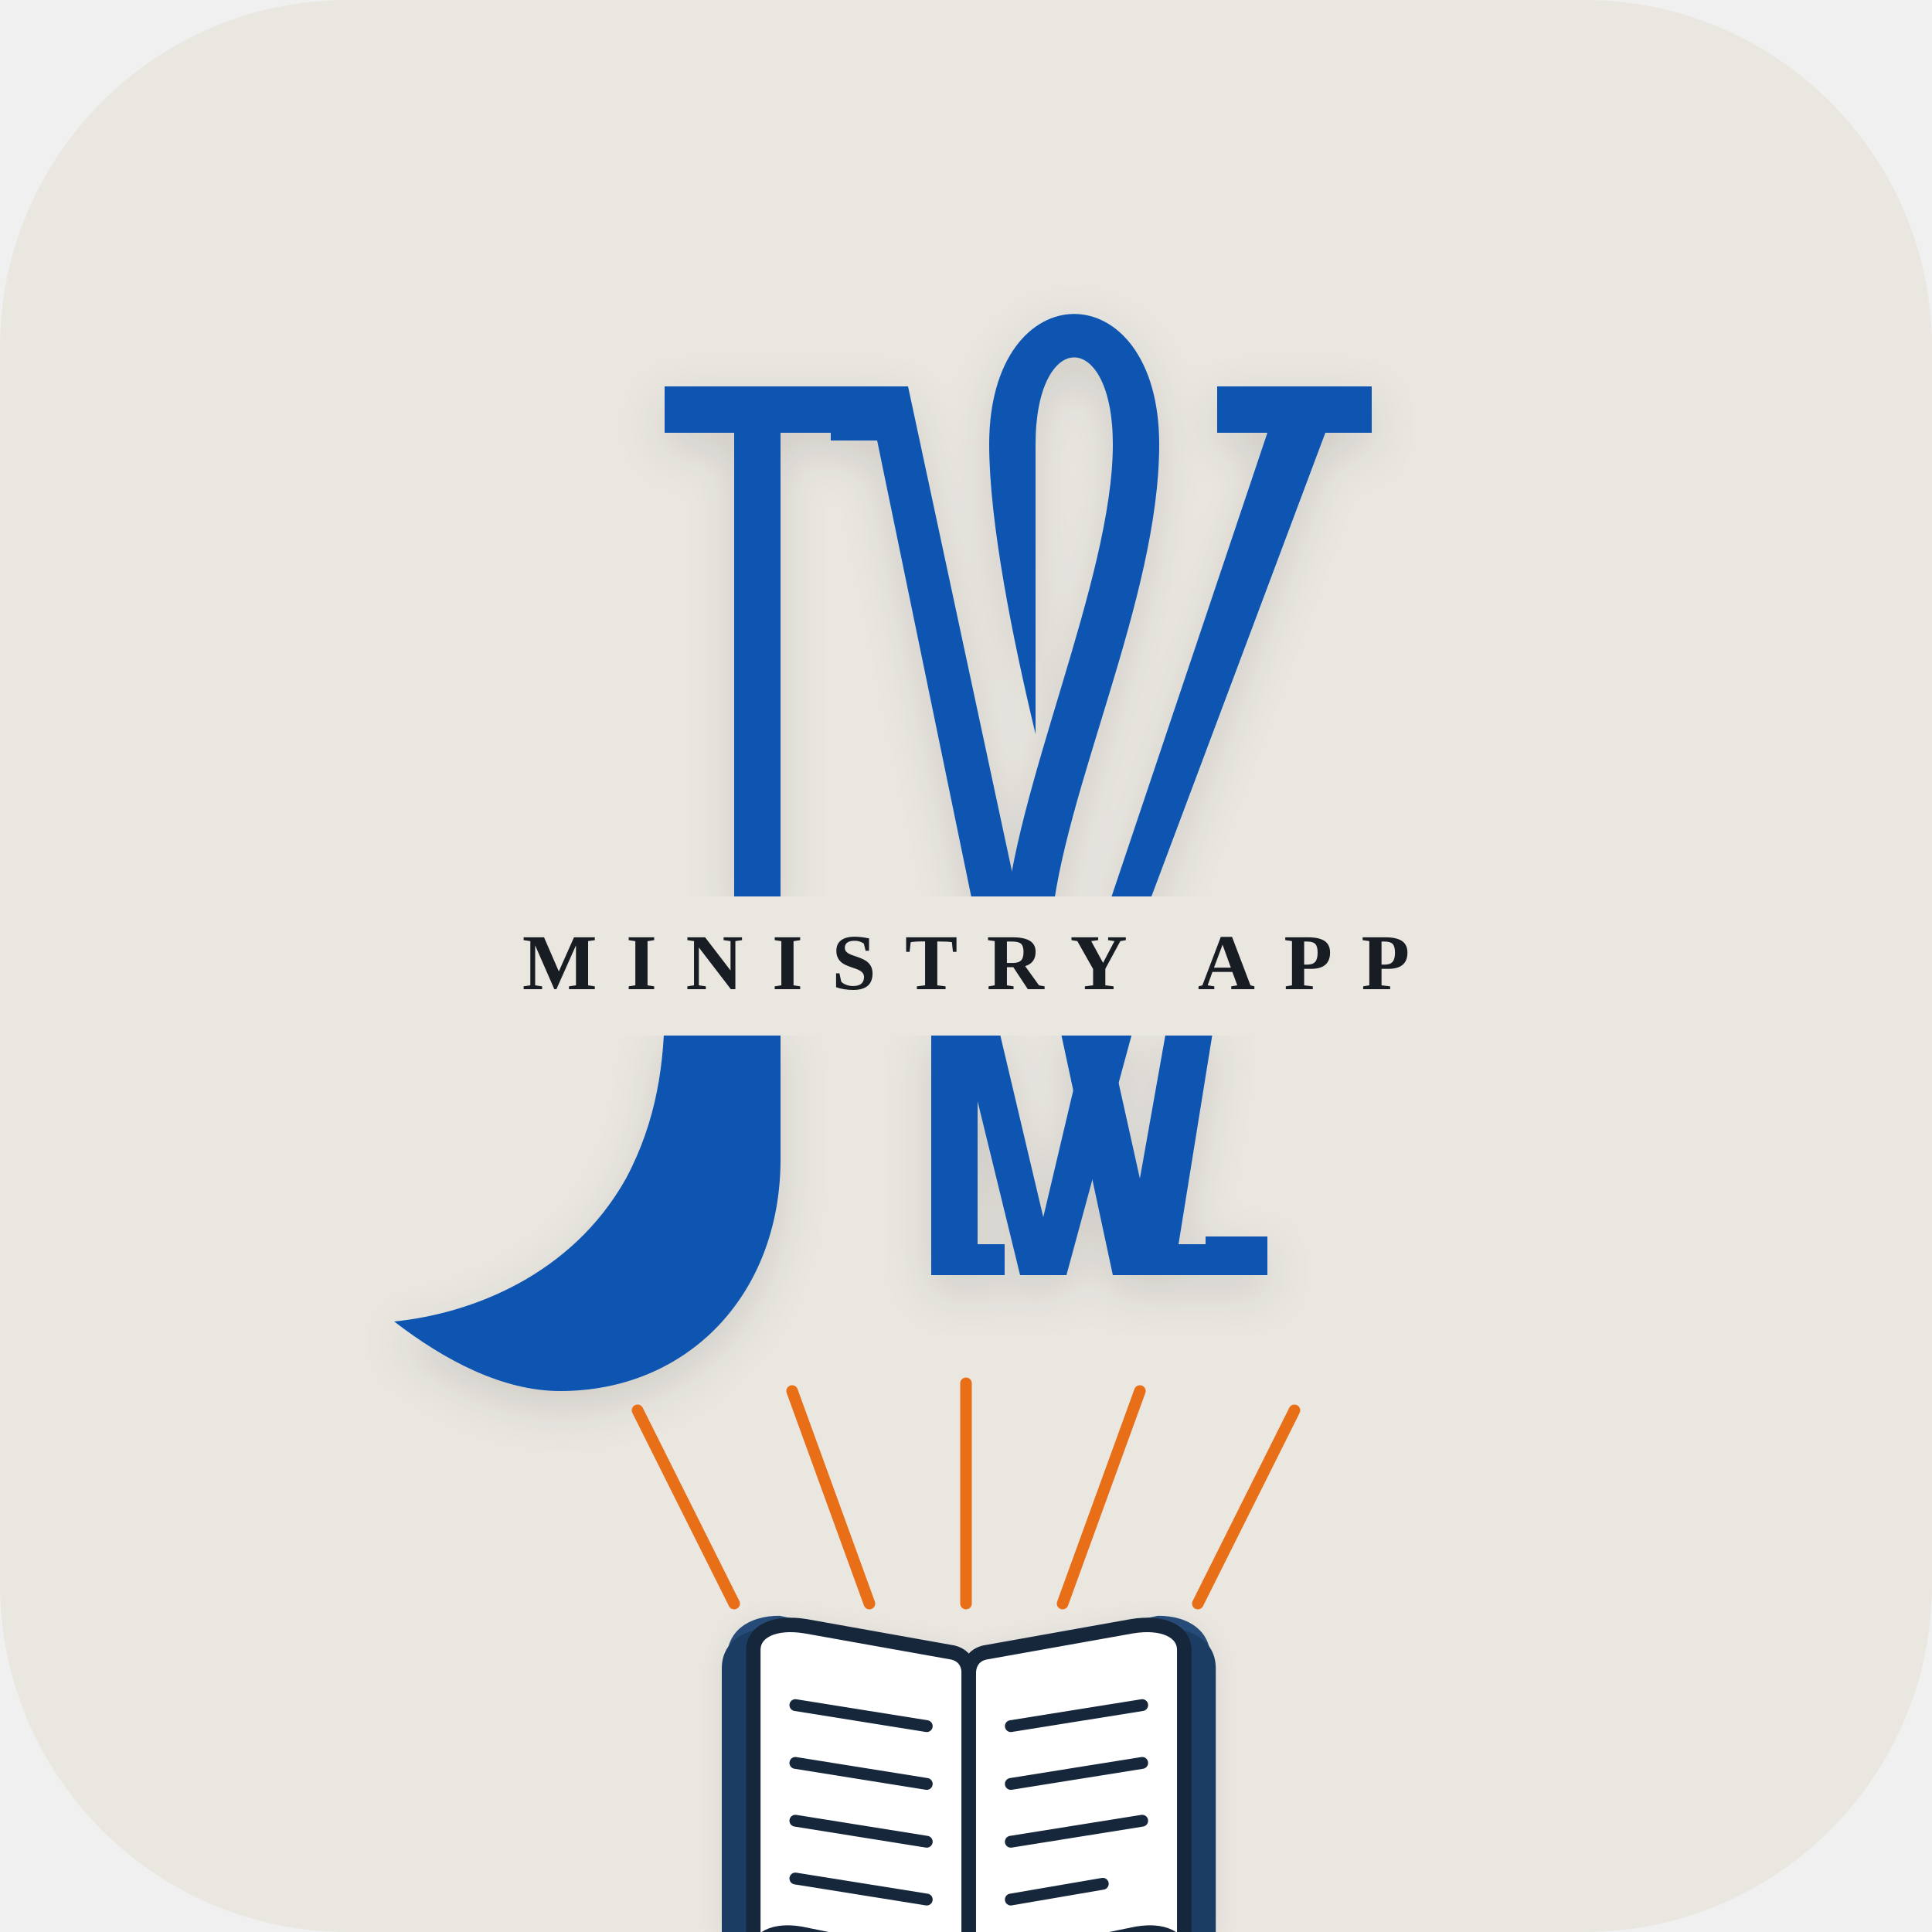
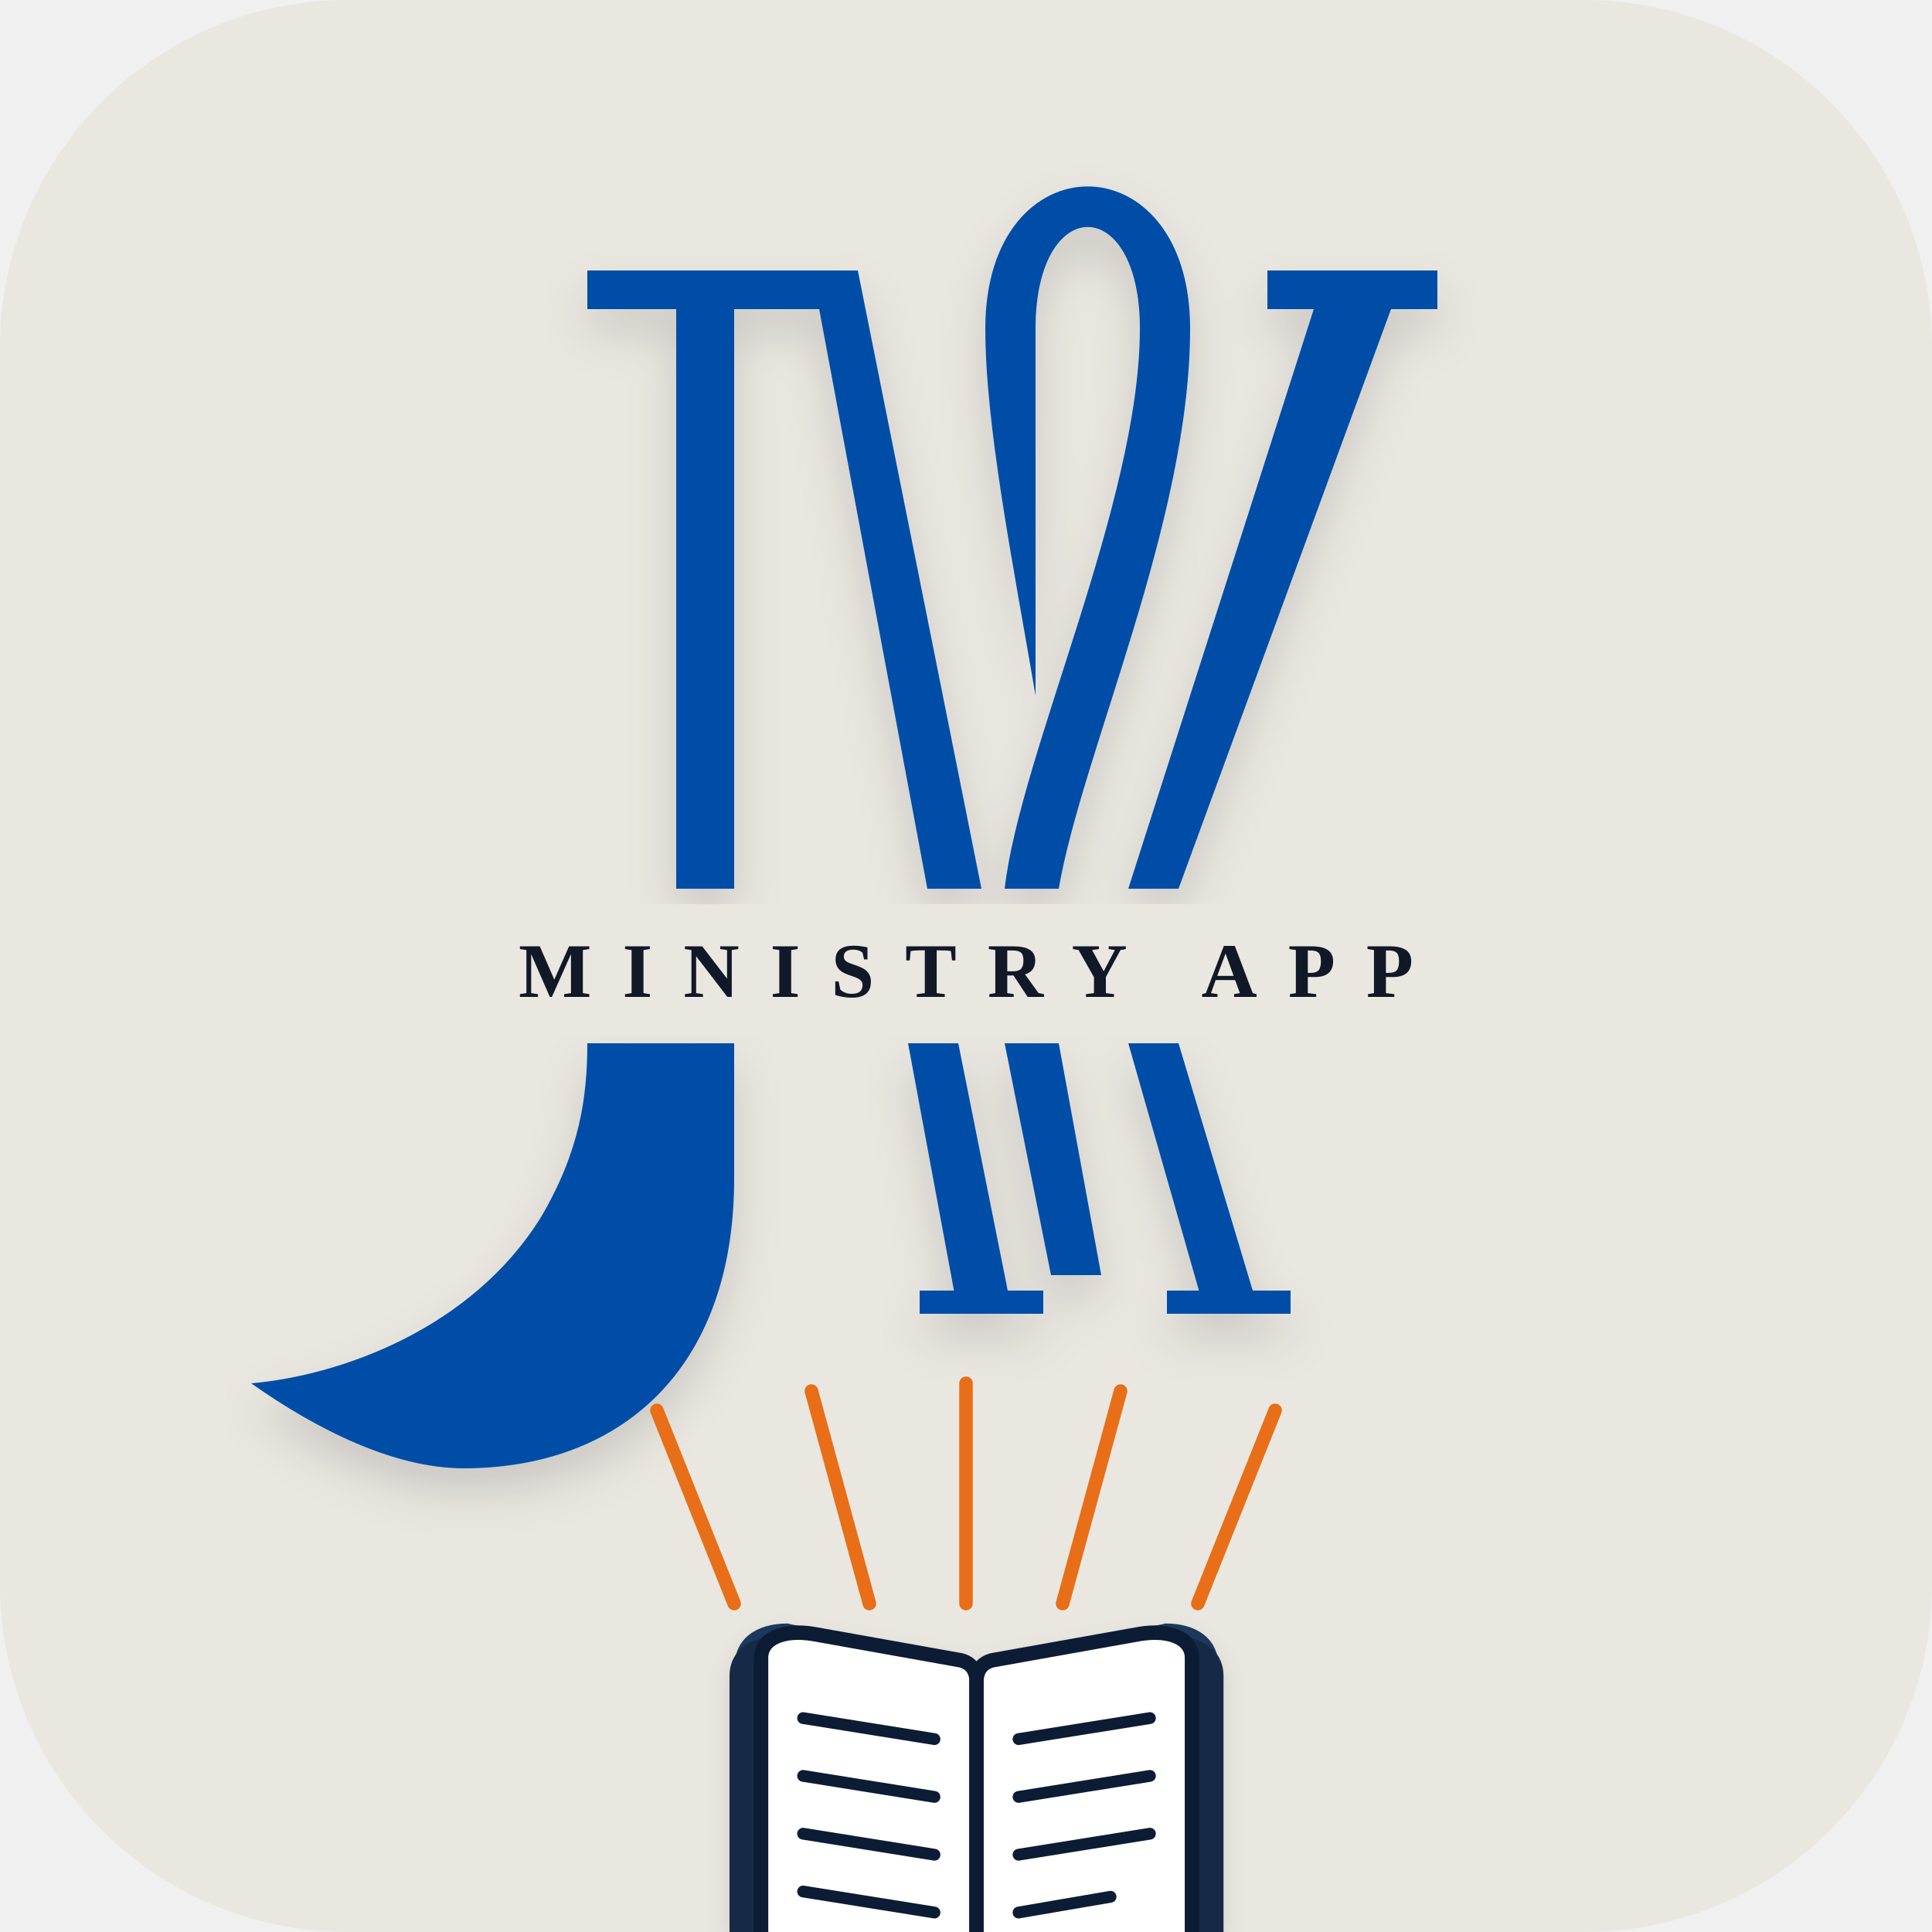
- <svg xmlns="http://www.w3.org/2000/svg" width="512" height="512" viewBox="0 0 500 500" fill="none">
+ <svg xmlns="http://www.w3.org/2000/svg" viewBox="0 0 500 500" width="100%" height="100%">
  <defs>
-     <filter id="cardShadow" x="-10%" y="-10%" width="120%" height="120%" filterUnits="userSpaceOnUse">
-       <feDropShadow dx="0" dy="2" stdDeviation="4" flood-opacity="0.08" />
+     <filter id="jwShadow" x="-20%" y="-20%" width="140%" height="140%">
+       <feDropShadow dx="0" dy="6" stdDeviation="6" flood-color="#000000" flood-opacity="0.14" />
    </filter>
-     <filter id="textShadow" x="-20%" y="-20%" width="140%" height="140%" filterUnits="userSpaceOnUse">
-       <feDropShadow dx="0" dy="4" stdDeviation="6" flood-opacity="0.12" />
+     <filter id="ribbonShadow" x="-10%" y="-20%" width="120%" height="150%">
+       <feDropShadow dx="0" dy="2" stdDeviation="3" flood-color="#000000" flood-opacity="0.08" />
    </filter>
-     <clipPath id="topClip">
-       <rect x="0" y="0" width="500" height="235" />
-     </clipPath>
-     <clipPath id="bottomClip">
-       <rect x="0" y="265" width="500" height="235" />
-     </clipPath>
+     <filter id="bookShadow" x="-20%" y="-20%" width="140%" height="140%">
+       <feDropShadow dx="0" dy="4" stdDeviation="4" flood-color="#000000" flood-opacity="0.12" />
+     </filter>
  </defs>
  <rect width="500" height="500" rx="90" fill="#EAE7E1" />
-   <g filter="url(#textShadow)">
-     <g clip-path="url(#topClip)">
-       <path d="M 172 100 L 222 100 L 222 112 L 202 112 L 202 240 L 190 240 L 190 112 L 172 112 Z" fill="#0954B0" />
-       <path d="M 215 100 L 235 100 L 265 240 L 253 240 L 227 114 L 215 114 Z" fill="#0954B0" />
-       <path d="M 268 115 C 268 85 288 85 288 115 C 288 150 262 205 260 240 L 272 240 C 275 205 300 155 300 115 C 300 70 256 70 256 115 C 256 135 262 165 268 190 Z" fill="#0954B0" />
-       <path d="M 335 100 L 355 100 L 355 112 L 343 112 L 295 240 L 285 240 L 328 112 L 315 112 L 315 100 Z" fill="#0954B0" />
-     </g>
-     <g clip-path="url(#bottomClip)">
-       <path d="M 190 260 L 202 260 L 202 300 C 202 335 178 360 145 360 C 130 360 115 352 102 342 C 122 340 148 330 162 305 C 170 290 172 275 172 260 Z" fill="#0954B0" />
-       <path d="M 190 260 L 202 260 L 202 280 C 202 320 185 348 150 358 C 178 348 190 320 190 280 Z" fill="#0954B0" />
-       <path d="M 245 260 L 257 260 L 270 315 L 283 260 L 295 260 L 276 330 L 264 330 L 253 285 L 253 330 L 241 330 L 241 260 Z" fill="#0954B0" />
-       <path d="M 235 330 L 260 330 L 260 322 L 245 322 L 245 330 Z" fill="#0954B0" />
-       <path d="M 288 330 L 320 330 L 320 322 L 305 322 L 315 260 L 303 260 L 295 305 L 285 260 L 273 260 L 288 330 Z" fill="#0954B0" />
-       <path d="M 300 330 L 328 330 L 328 320 L 312 320 L 312 330 Z" fill="#0954B0" />
-     </g>
+   <g filter="url(#jwShadow)">
+     <path d="M 152 70 L 214 70 L 214 80 L 190 80 L 190 230 L 175 230 L 175 80 L 152 80 Z" fill="#004EA7" />
+     <path d="M 175 270 L 190 270 L 190 305 C 190 355 160 380 120 380 C 102 380 82 370 65 358 C 88 356 122 344 140 315 C 150 298 152 284 152 270 Z" fill="#004EA7" />
+     <path d="M 200 70 L 222 70 L 254 230 L 240 230 L 212 80 L 200 80 Z" fill="#004EA7" />
+     <path d="M 235 270 L 248 270 L 262 340 L 248 340 L 235 270 Z" fill="#004EA7" />
+     <path d="M 268 85 C 268 50 295 50 295 85 C 295 130 264 195 260 230 L 274 230 C 280 195 308 135 308 85 C 308 36 255 36 255 85 C 255 110 262 145 268 180 Z" fill="#004EA7" />
+     <path d="M 260 270 L 274 270 L 285 330 L 272 330 Z" fill="#004EA7" />
+     <path d="M 350 70 L 372 70 L 372 80 L 360 80 L 305 230 L 292 230 L 340 80 L 328 80 L 328 70 Z" fill="#004EA7" />
+     <path d="M 292 270 L 305 270 L 326 340 L 312 340 Z" fill="#004EA7" />
+     <path d="M 238 340 L 270 340 L 270 334 L 238 334 Z" fill="#004EA7" />
+     <path d="M 302 340 L 334 340 L 334 334 L 302 334 Z" fill="#004EA7" />
  </g>
-   <rect x="65" y="232" width="370" height="36" rx="6" fill="#EAE7E1" />
-   <text x="250" y="256" text-anchor="middle" font-family="'Times New Roman', Times, 'Playfair Display', serif" font-size="20.5" font-weight="600" letter-spacing="7.5" fill="#181D24">
+   <rect x="40" y="234" width="420" height="34" fill="#EAE7E1" />
+   <text x="250" y="258" text-anchor="middle" font-family="'Times New Roman', Georgia, serif" font-size="20" font-weight="700" letter-spacing="8" fill="#111827">
    MINISTRY APP
  </text>
-   <g stroke="#E86E18" stroke-width="3" stroke-linecap="round">
-     <line x1="165" y1="365" x2="190" y2="415" />
-     <line x1="205" y1="360" x2="225" y2="415" />
+   <g stroke="#E86E18" stroke-width="3.5" stroke-linecap="round">
+     <line x1="170" y1="365" x2="190" y2="415" />
+     <line x1="210" y1="360" x2="225" y2="415" />
    <line x1="250" y1="358" x2="250" y2="415" />
-     <line x1="295" y1="360" x2="275" y2="415" />
-     <line x1="335" y1="365" x2="310" y2="415" />
+     <line x1="290" y1="360" x2="275" y2="415" />
+     <line x1="330" y1="365" x2="310" y2="415" />
  </g>
-   <g transform="translate(180, 410) scale(0.68)" filter="url(#cardShadow)">
-     <path d="M 12 28 C 12 18 20 12 32 12 L 88 24 C 98 26 104 32 104 42 L 104 165 C 104 158 98 152 88 150 L 32 138 C 20 135 12 142 12 152 Z" fill="#254B78" />
-     <path d="M 196 28 C 196 18 188 12 176 12 L 120 24 C 110 26 104 32 104 42 L 104 165 C 104 158 110 152 120 150 L 176 138 C 188 135 196 142 196 152 Z" fill="#254B78" />
-     <path d="M 10 32 C 10 20 22 15 36 17 L 96 28 C 102 29 104 34 104 40 L 104 168 C 104 162 100 158 92 156 L 36 144 C 22 141 10 148 10 160 Z" fill="#1E3D63" />
-     <path d="M 198 32 C 198 20 186 15 172 17 L 112 28 C 106 29 104 34 104 40 L 104 168 C 104 162 108 158 116 156 L 172 144 C 186 141 198 148 198 160 Z" fill="#1E3D63" />
-     <path d="M 104 38 L 104 172" stroke="#14253A" stroke-width="6" stroke-linecap="round" />
-     <path d="M 22 25 C 22 18 30 14 42 16 L 98 26 C 102 27 104 30 104 34 L 104 152 C 104 148 100 145 94 144 L 40 133 C 28 131 22 136 22 144 Z" fill="#FFFFFF" stroke="#14253A" stroke-width="5.5" stroke-linejoin="round" />
-     <path d="M 186 25 C 186 18 178 14 166 16 L 110 26 C 106 27 104 30 104 34 L 104 152 C 104 148 108 145 114 144 L 168 133 C 180 131 186 136 186 144 Z" fill="#FFFFFF" stroke="#14253A" stroke-width="5.5" stroke-linejoin="round" />
-     <g stroke="#14253A" stroke-width="4.5" stroke-linecap="round">
-       <line x1="38" y1="46" x2="88" y2="54" />
-       <line x1="38" y1="68" x2="88" y2="76" />
-       <line x1="38" y1="90" x2="88" y2="98" />
-       <line x1="38" y1="112" x2="88" y2="120" />
+   <g transform="translate(182, 412) scale(0.68)" filter="url(#bookShadow)">
+     <path d="M 12 28 C 12 18 20 12 32 12 L 88 24 C 98 26 104 32 104 42 L 104 165 C 104 158 98 152 88 150 L 32 138 C 20 135 12 142 12 152 Z" fill="#1C385C" />
+     <path d="M 196 28 C 196 18 188 12 176 12 L 120 24 C 110 26 104 32 104 42 L 104 165 C 104 158 110 152 120 150 L 176 138 C 188 135 196 142 196 152 Z" fill="#1C385C" />
+     <path d="M 10 32 C 10 20 22 15 36 17 L 96 28 C 102 29 104 34 104 40 L 104 168 C 104 162 100 158 92 156 L 36 144 C 22 141 10 148 10 160 Z" fill="#142A47" />
+     <path d="M 198 32 C 198 20 186 15 172 17 L 112 28 C 106 29 104 34 104 40 L 104 168 C 104 162 108 158 116 156 L 172 144 C 186 141 198 148 198 160 Z" fill="#142A47" />
+     <line x1="104" y1="36" x2="104" y2="172" stroke="#0F1F36" stroke-width="6" stroke-linecap="round" />
+     <path d="M 22 25 C 22 18 30 14 42 16 L 98 26 C 102 27 104 30 104 34 L 104 152 C 104 148 100 145 94 144 L 40 133 C 28 131 22 136 22 144 Z" fill="#FFFFFF" stroke="#0F1F36" stroke-width="5.5" stroke-linejoin="round" />
+     <path d="M 186 25 C 186 18 178 14 166 16 L 110 26 C 106 27 104 30 104 34 L 104 152 C 104 148 108 145 114 144 L 168 133 C 180 131 186 136 186 144 Z" fill="#FFFFFF" stroke="#0F1F36" stroke-width="5.5" stroke-linejoin="round" />
+     <g stroke="#0F1F36" stroke-width="4.5" stroke-linecap="round">
+       <line x1="38" y1="48" x2="88" y2="56" />
+       <line x1="38" y1="70" x2="88" y2="78" />
+       <line x1="38" y1="92" x2="88" y2="100" />
+       <line x1="38" y1="114" x2="88" y2="122" />
    </g>
-     <g stroke="#14253A" stroke-width="4.5" stroke-linecap="round">
-       <line x1="120" y1="54" x2="170" y2="46" />
-       <line x1="120" y1="76" x2="170" y2="68" />
-       <line x1="120" y1="98" x2="170" y2="90" />
-       <line x1="120" y1="120" x2="155" y2="114" />
+     <g stroke="#0F1F36" stroke-width="4.5" stroke-linecap="round">
+       <line x1="120" y1="56" x2="170" y2="48" />
+       <line x1="120" y1="78" x2="170" y2="70" />
+       <line x1="120" y1="100" x2="170" y2="92" />
+       <line x1="120" y1="122" x2="155" y2="116" />
    </g>
  </g>
</svg>
